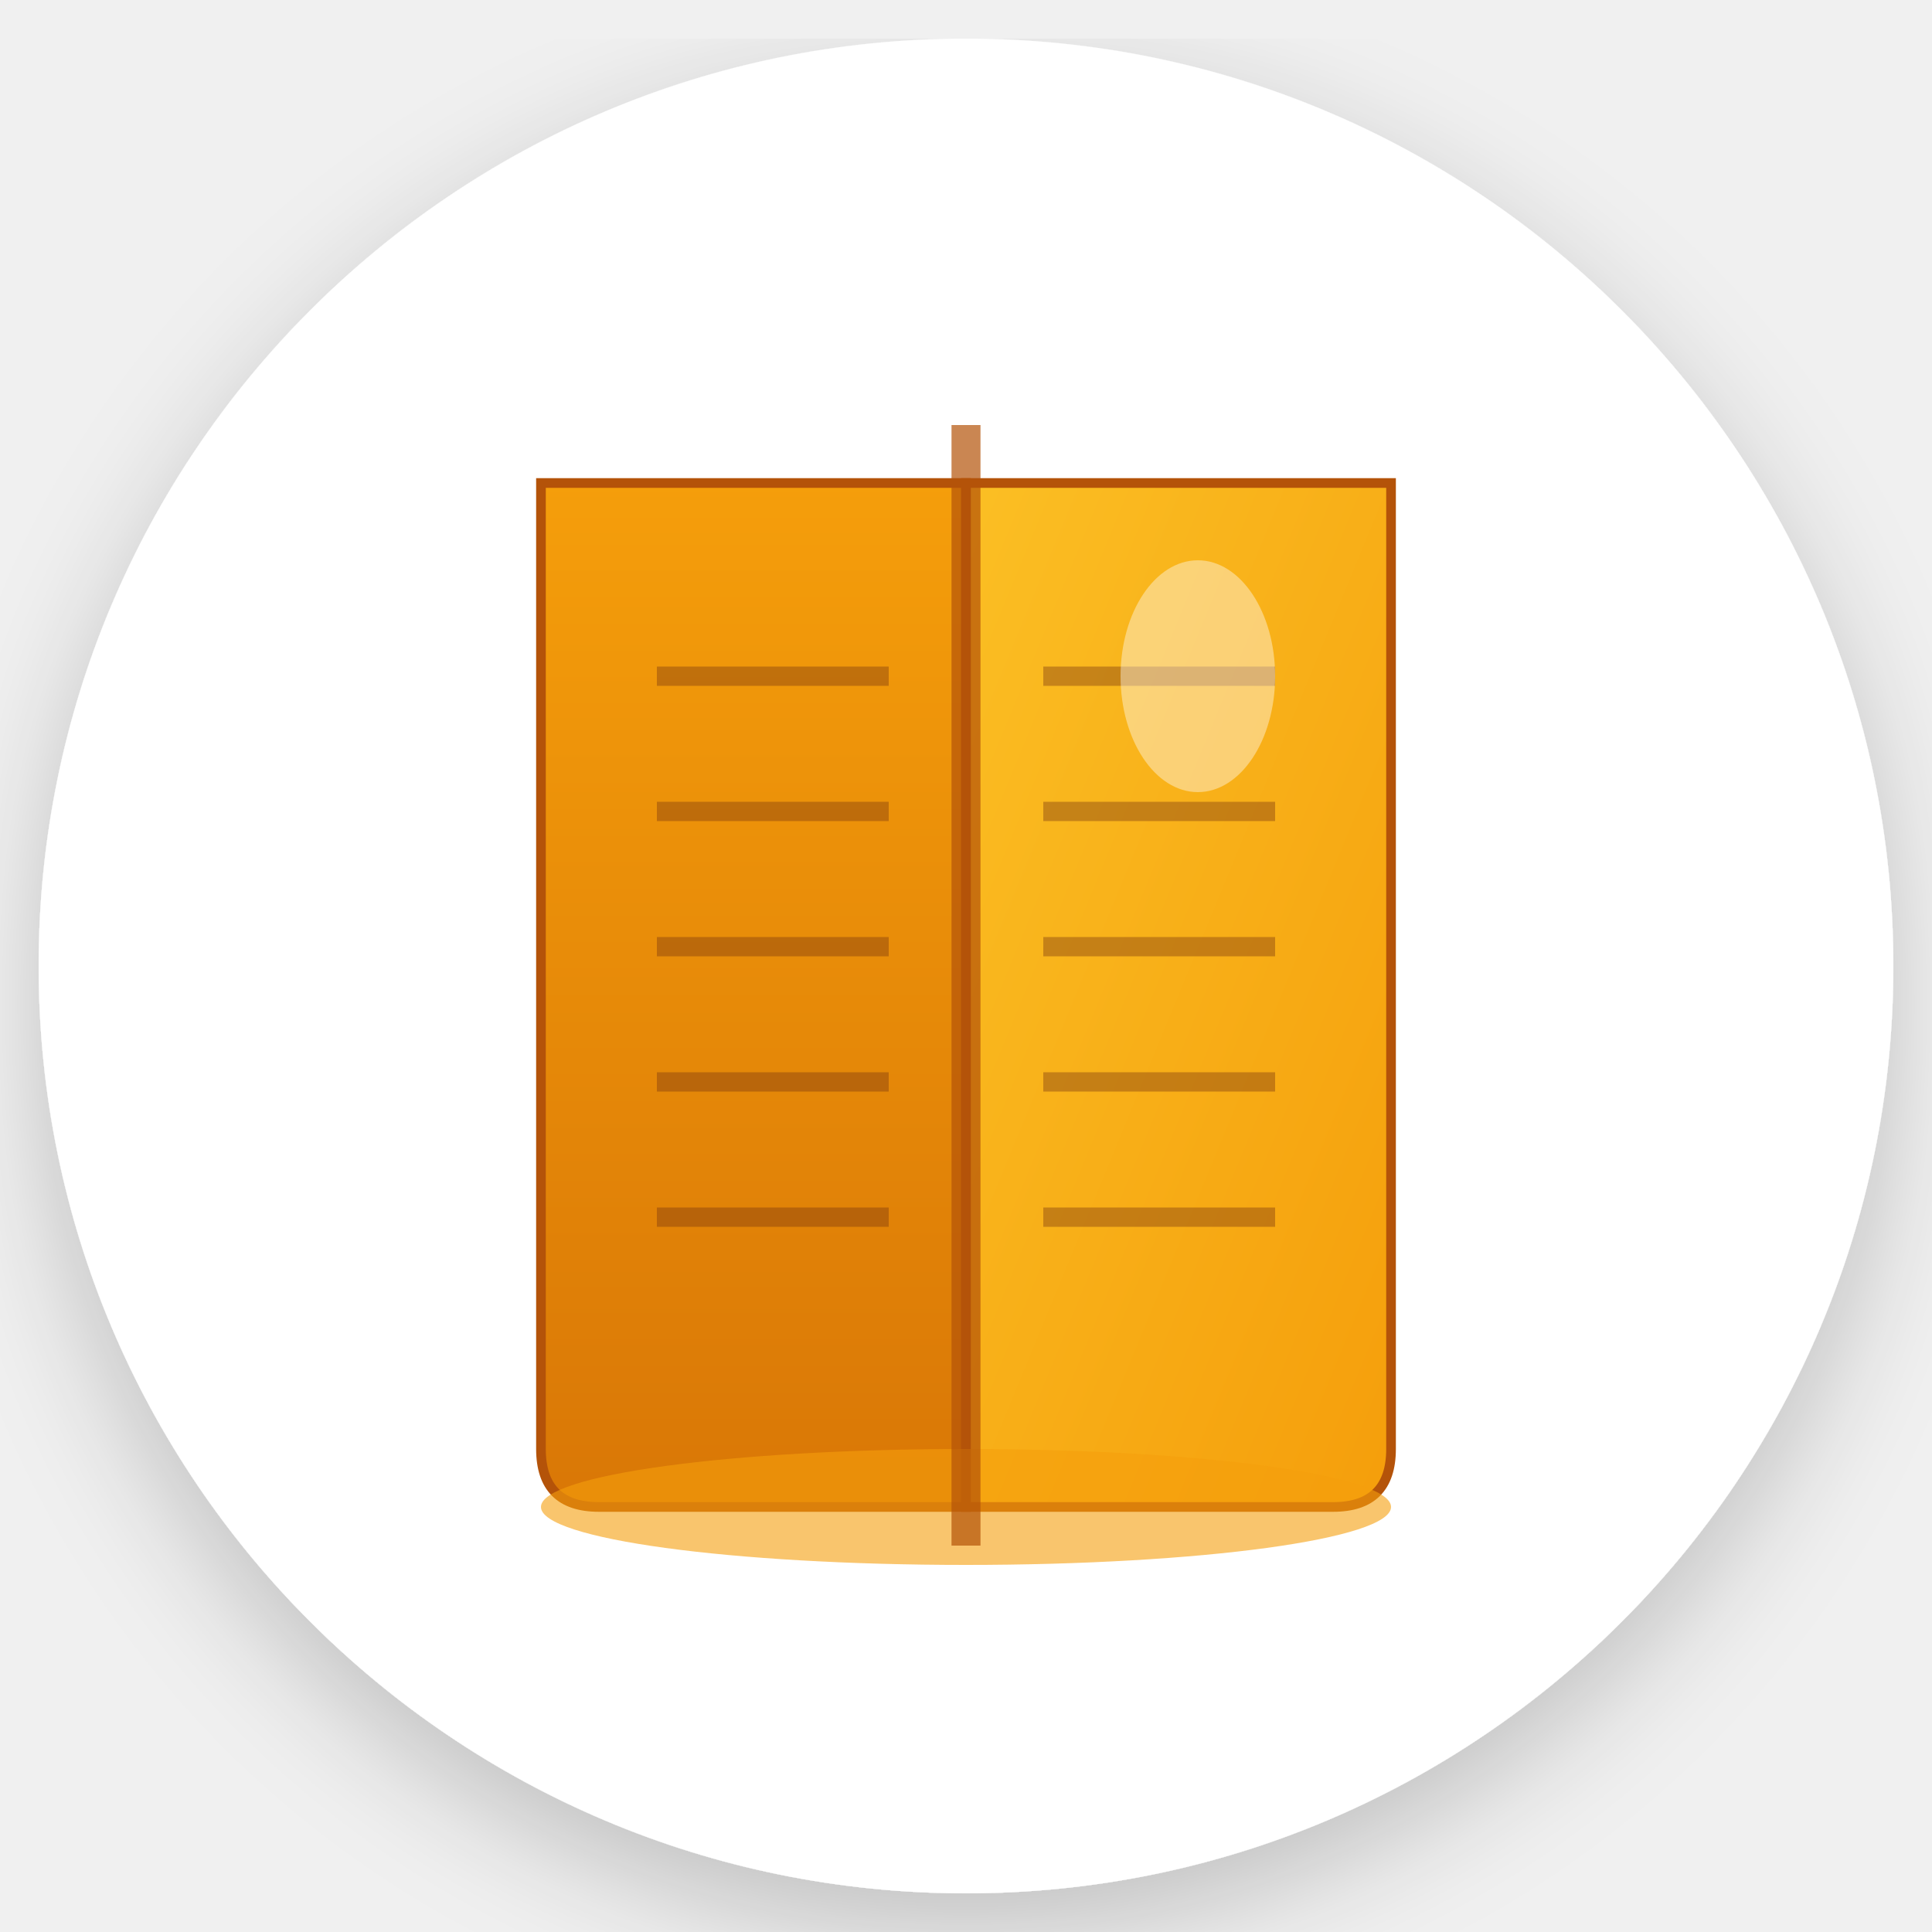
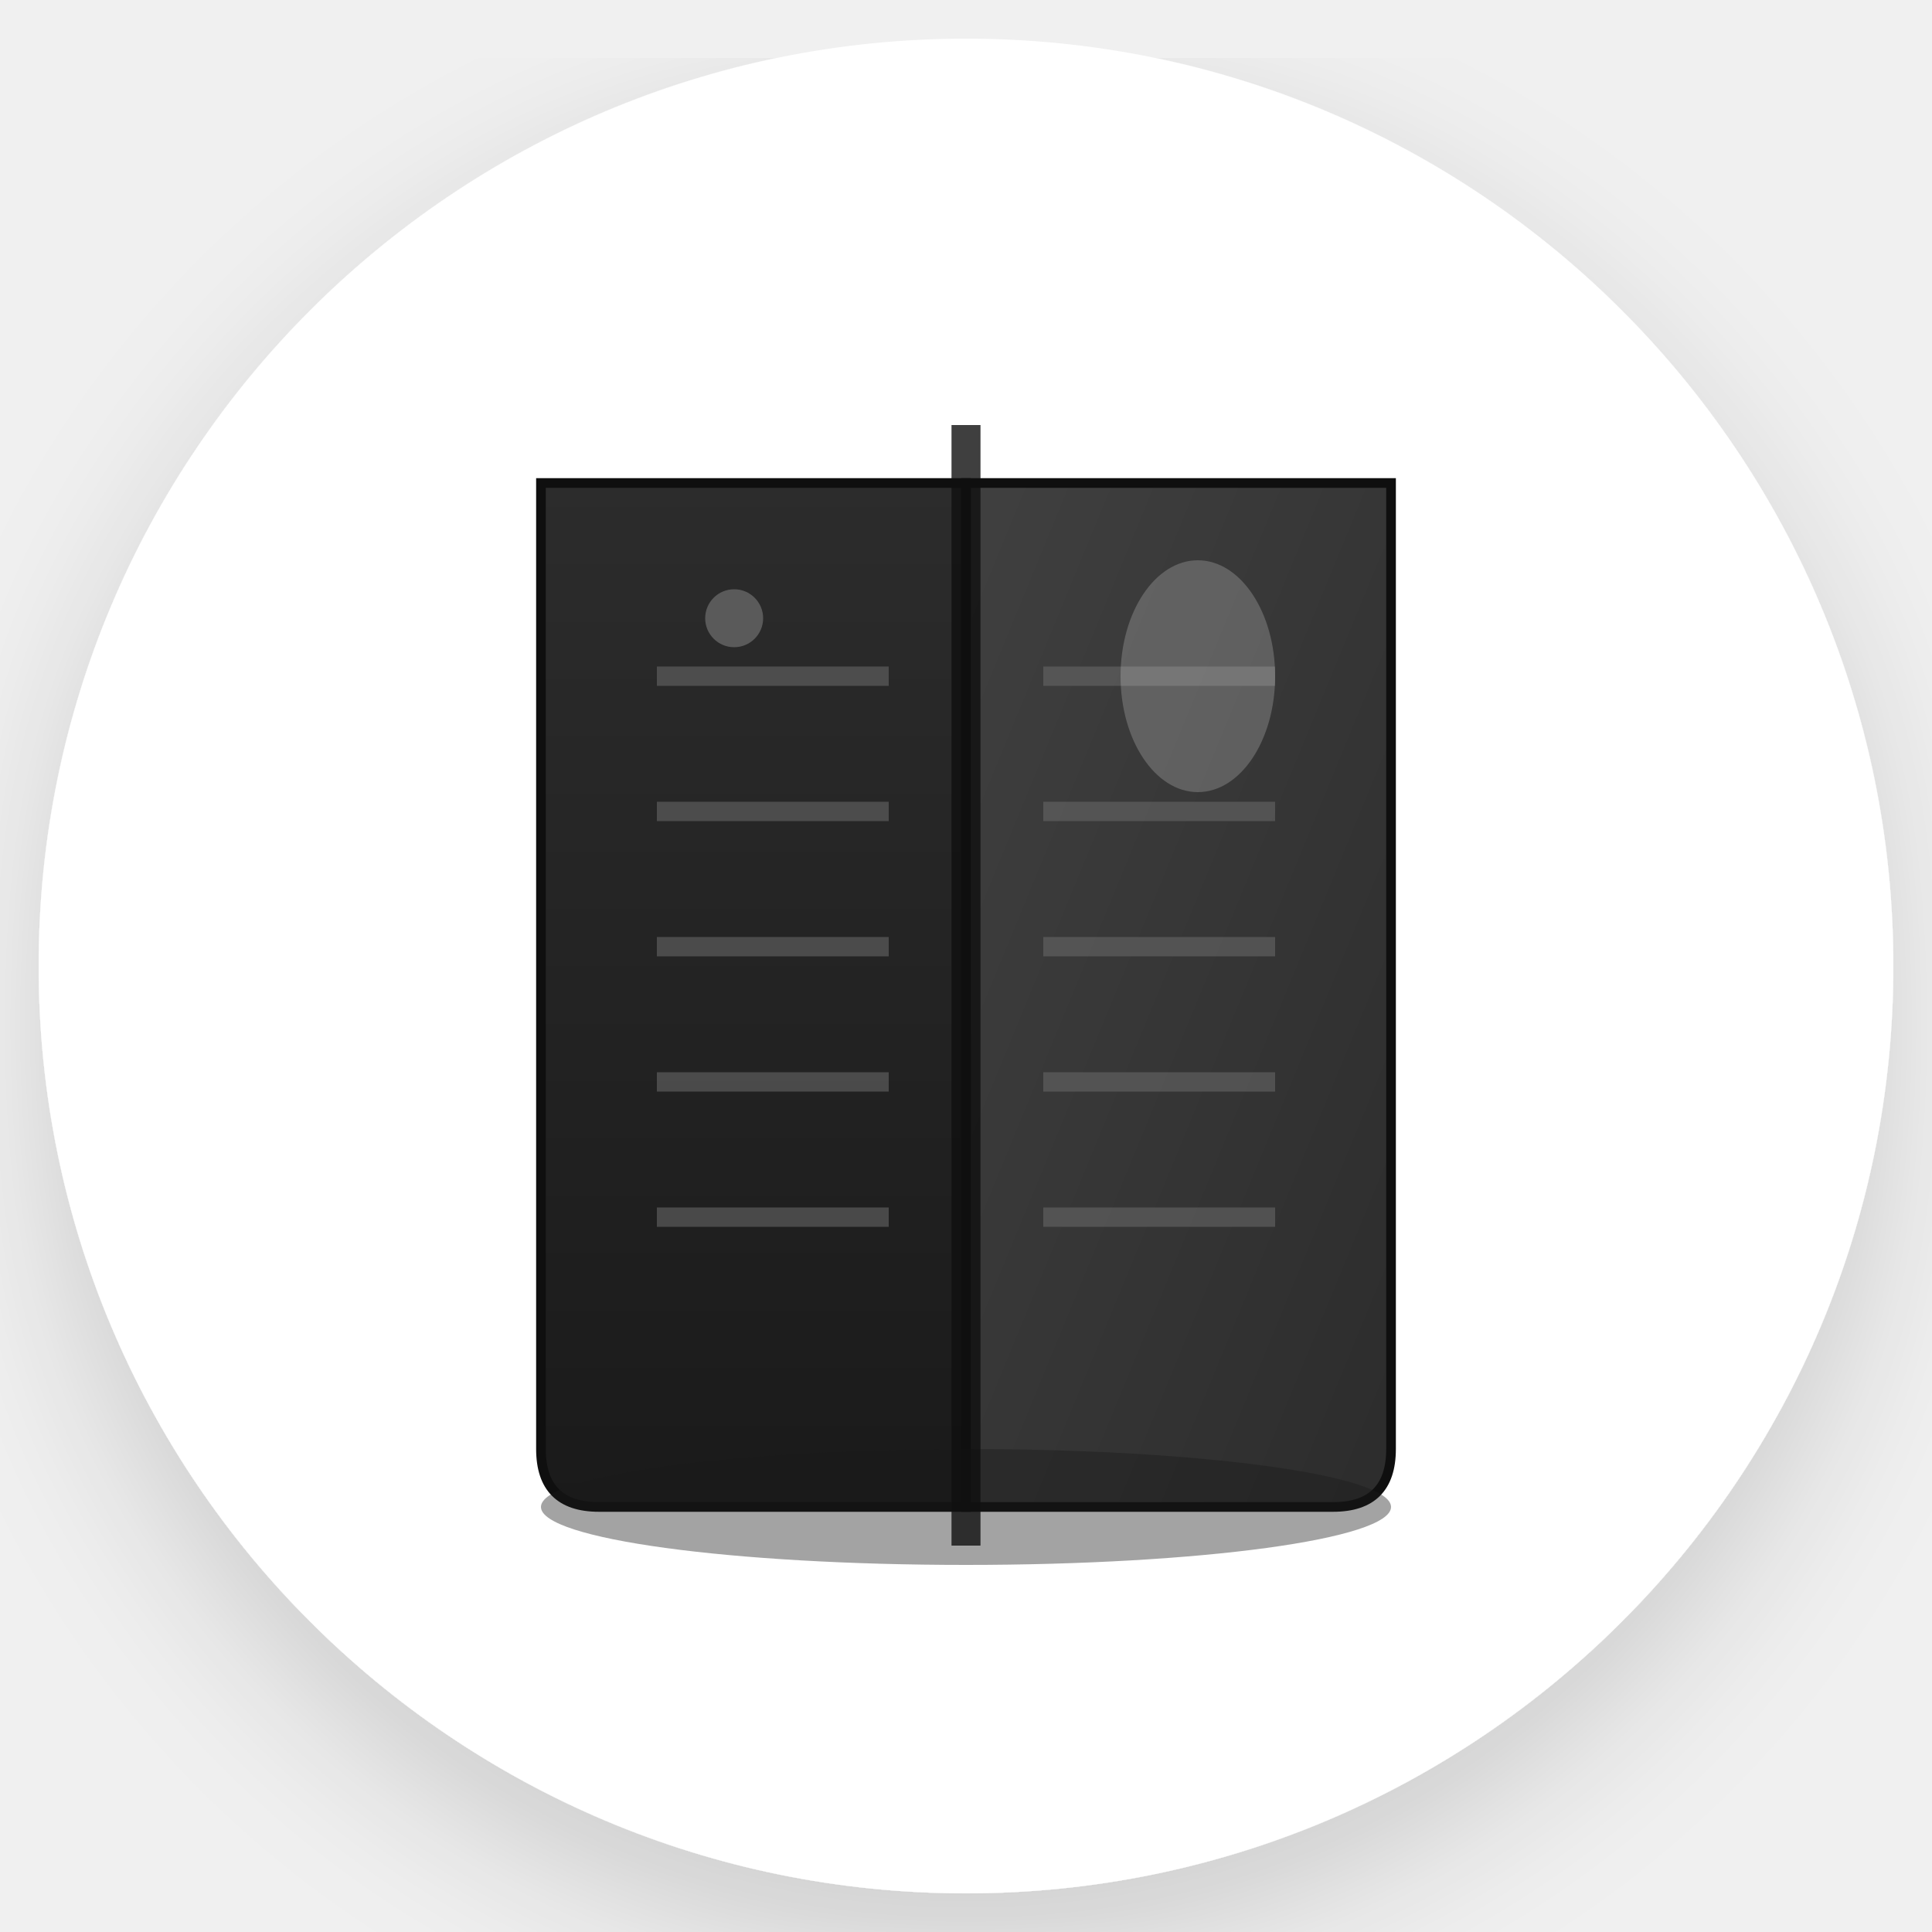
<svg xmlns="http://www.w3.org/2000/svg" viewBox="0 0 100 100" width="100" height="100">
  <defs>
    <linearGradient id="spineGradient" x1="0%" y1="0%" x2="0%" y2="100%">
-       <stop offset="0%" style="stop-color:#f59e0b;stop-opacity:1" />
-       <stop offset="100%" style="stop-color:#d97706;stop-opacity:1" />
+       <stop offset="0%" style="stop-color:#2c2c2c;stop-opacity:1" />
+       <stop offset="100%" style="stop-color:#1a1a1a;stop-opacity:1" />
    </linearGradient>
    <linearGradient id="coverGradient" x1="0%" y1="0%" x2="100%" y2="100%">
-       <stop offset="0%" style="stop-color:#fbbf24;stop-opacity:1" />
-       <stop offset="100%" style="stop-color:#f59e0b;stop-opacity:1" />
+       <stop offset="0%" style="stop-color:#404040;stop-opacity:1" />
+       <stop offset="100%" style="stop-color:#2c2c2c;stop-opacity:1" />
    </linearGradient>
    <filter id="shadow" x="-50%" y="-50%" width="200%" height="200%">
-       <feDropShadow dx="0" dy="2" stdDeviation="3" flood-opacity="0.2" />
+       <feDropShadow dx="0" dy="3" stdDeviation="4" flood-opacity="0.15" />
    </filter>
  </defs>
  <circle cx="50" cy="50" r="48" fill="#ffffff" filter="url(#shadow)" />
-   <path d="M 28 25 L 28 75 Q 28 78 31 78 L 50 78 L 50 25 Z" fill="url(#spineGradient)" stroke="#b45309" stroke-width="0.5" />
-   <path d="M 50 25 L 50 78 L 69 78 Q 72 78 72 75 L 72 25 Z" fill="url(#coverGradient)" stroke="#b45309" stroke-width="0.5" />
-   <ellipse cx="50" cy="78" rx="22" ry="3" fill="#f59e0b" opacity="0.6" />
-   <line x1="50" y1="22" x2="50" y2="80" stroke="#b45309" stroke-width="1.5" opacity="0.7" />
-   <line x1="34" y1="35" x2="46" y2="35" stroke="#78350f" stroke-width="1" opacity="0.4" />
-   <line x1="34" y1="42" x2="46" y2="42" stroke="#78350f" stroke-width="1" opacity="0.4" />
-   <line x1="34" y1="49" x2="46" y2="49" stroke="#78350f" stroke-width="1" opacity="0.4" />
-   <line x1="34" y1="56" x2="46" y2="56" stroke="#78350f" stroke-width="1" opacity="0.4" />
-   <line x1="34" y1="63" x2="46" y2="63" stroke="#78350f" stroke-width="1" opacity="0.4" />
-   <line x1="54" y1="35" x2="66" y2="35" stroke="#78350f" stroke-width="1" opacity="0.4" />
-   <line x1="54" y1="42" x2="66" y2="42" stroke="#78350f" stroke-width="1" opacity="0.4" />
-   <line x1="54" y1="49" x2="66" y2="49" stroke="#78350f" stroke-width="1" opacity="0.4" />
-   <line x1="54" y1="56" x2="66" y2="56" stroke="#78350f" stroke-width="1" opacity="0.4" />
-   <line x1="54" y1="63" x2="66" y2="63" stroke="#78350f" stroke-width="1" opacity="0.4" />
-   <ellipse cx="62" cy="35" rx="4" ry="6" fill="#ffffff" opacity="0.4" />
+   <path d="M 28 25 L 28 75 Q 28 78 31 78 L 50 78 L 50 25 Z" fill="url(#spineGradient)" stroke="#0f0f0f" stroke-width="0.5" />
+   <path d="M 50 25 L 50 78 L 69 78 Q 72 78 72 75 L 72 25 Z" fill="url(#coverGradient)" stroke="#0f0f0f" stroke-width="0.5" />
+   <ellipse cx="50" cy="78" rx="22" ry="3" fill="#1a1a1a" opacity="0.4" />
+   <line x1="50" y1="22" x2="50" y2="80" stroke="#0f0f0f" stroke-width="1.5" opacity="0.8" />
+   <line x1="34" y1="35" x2="46" y2="35" stroke="#666666" stroke-width="1" opacity="0.6" />
+   <line x1="34" y1="42" x2="46" y2="42" stroke="#666666" stroke-width="1" opacity="0.6" />
+   <line x1="34" y1="49" x2="46" y2="49" stroke="#666666" stroke-width="1" opacity="0.6" />
+   <line x1="34" y1="56" x2="46" y2="56" stroke="#666666" stroke-width="1" opacity="0.6" />
+   <line x1="34" y1="63" x2="46" y2="63" stroke="#666666" stroke-width="1" opacity="0.6" />
+   <line x1="54" y1="35" x2="66" y2="35" stroke="#666666" stroke-width="1" opacity="0.6" />
+   <line x1="54" y1="42" x2="66" y2="42" stroke="#666666" stroke-width="1" opacity="0.6" />
+   <line x1="54" y1="49" x2="66" y2="49" stroke="#666666" stroke-width="1" opacity="0.6" />
+   <line x1="54" y1="56" x2="66" y2="56" stroke="#666666" stroke-width="1" opacity="0.6" />
+   <line x1="54" y1="63" x2="66" y2="63" stroke="#666666" stroke-width="1" opacity="0.6" />
+   <ellipse cx="62" cy="35" rx="4" ry="6" fill="#ffffff" opacity="0.2" />
+   <circle cx="38" cy="32" r="1.5" fill="#666666" opacity="0.8" />
</svg>
